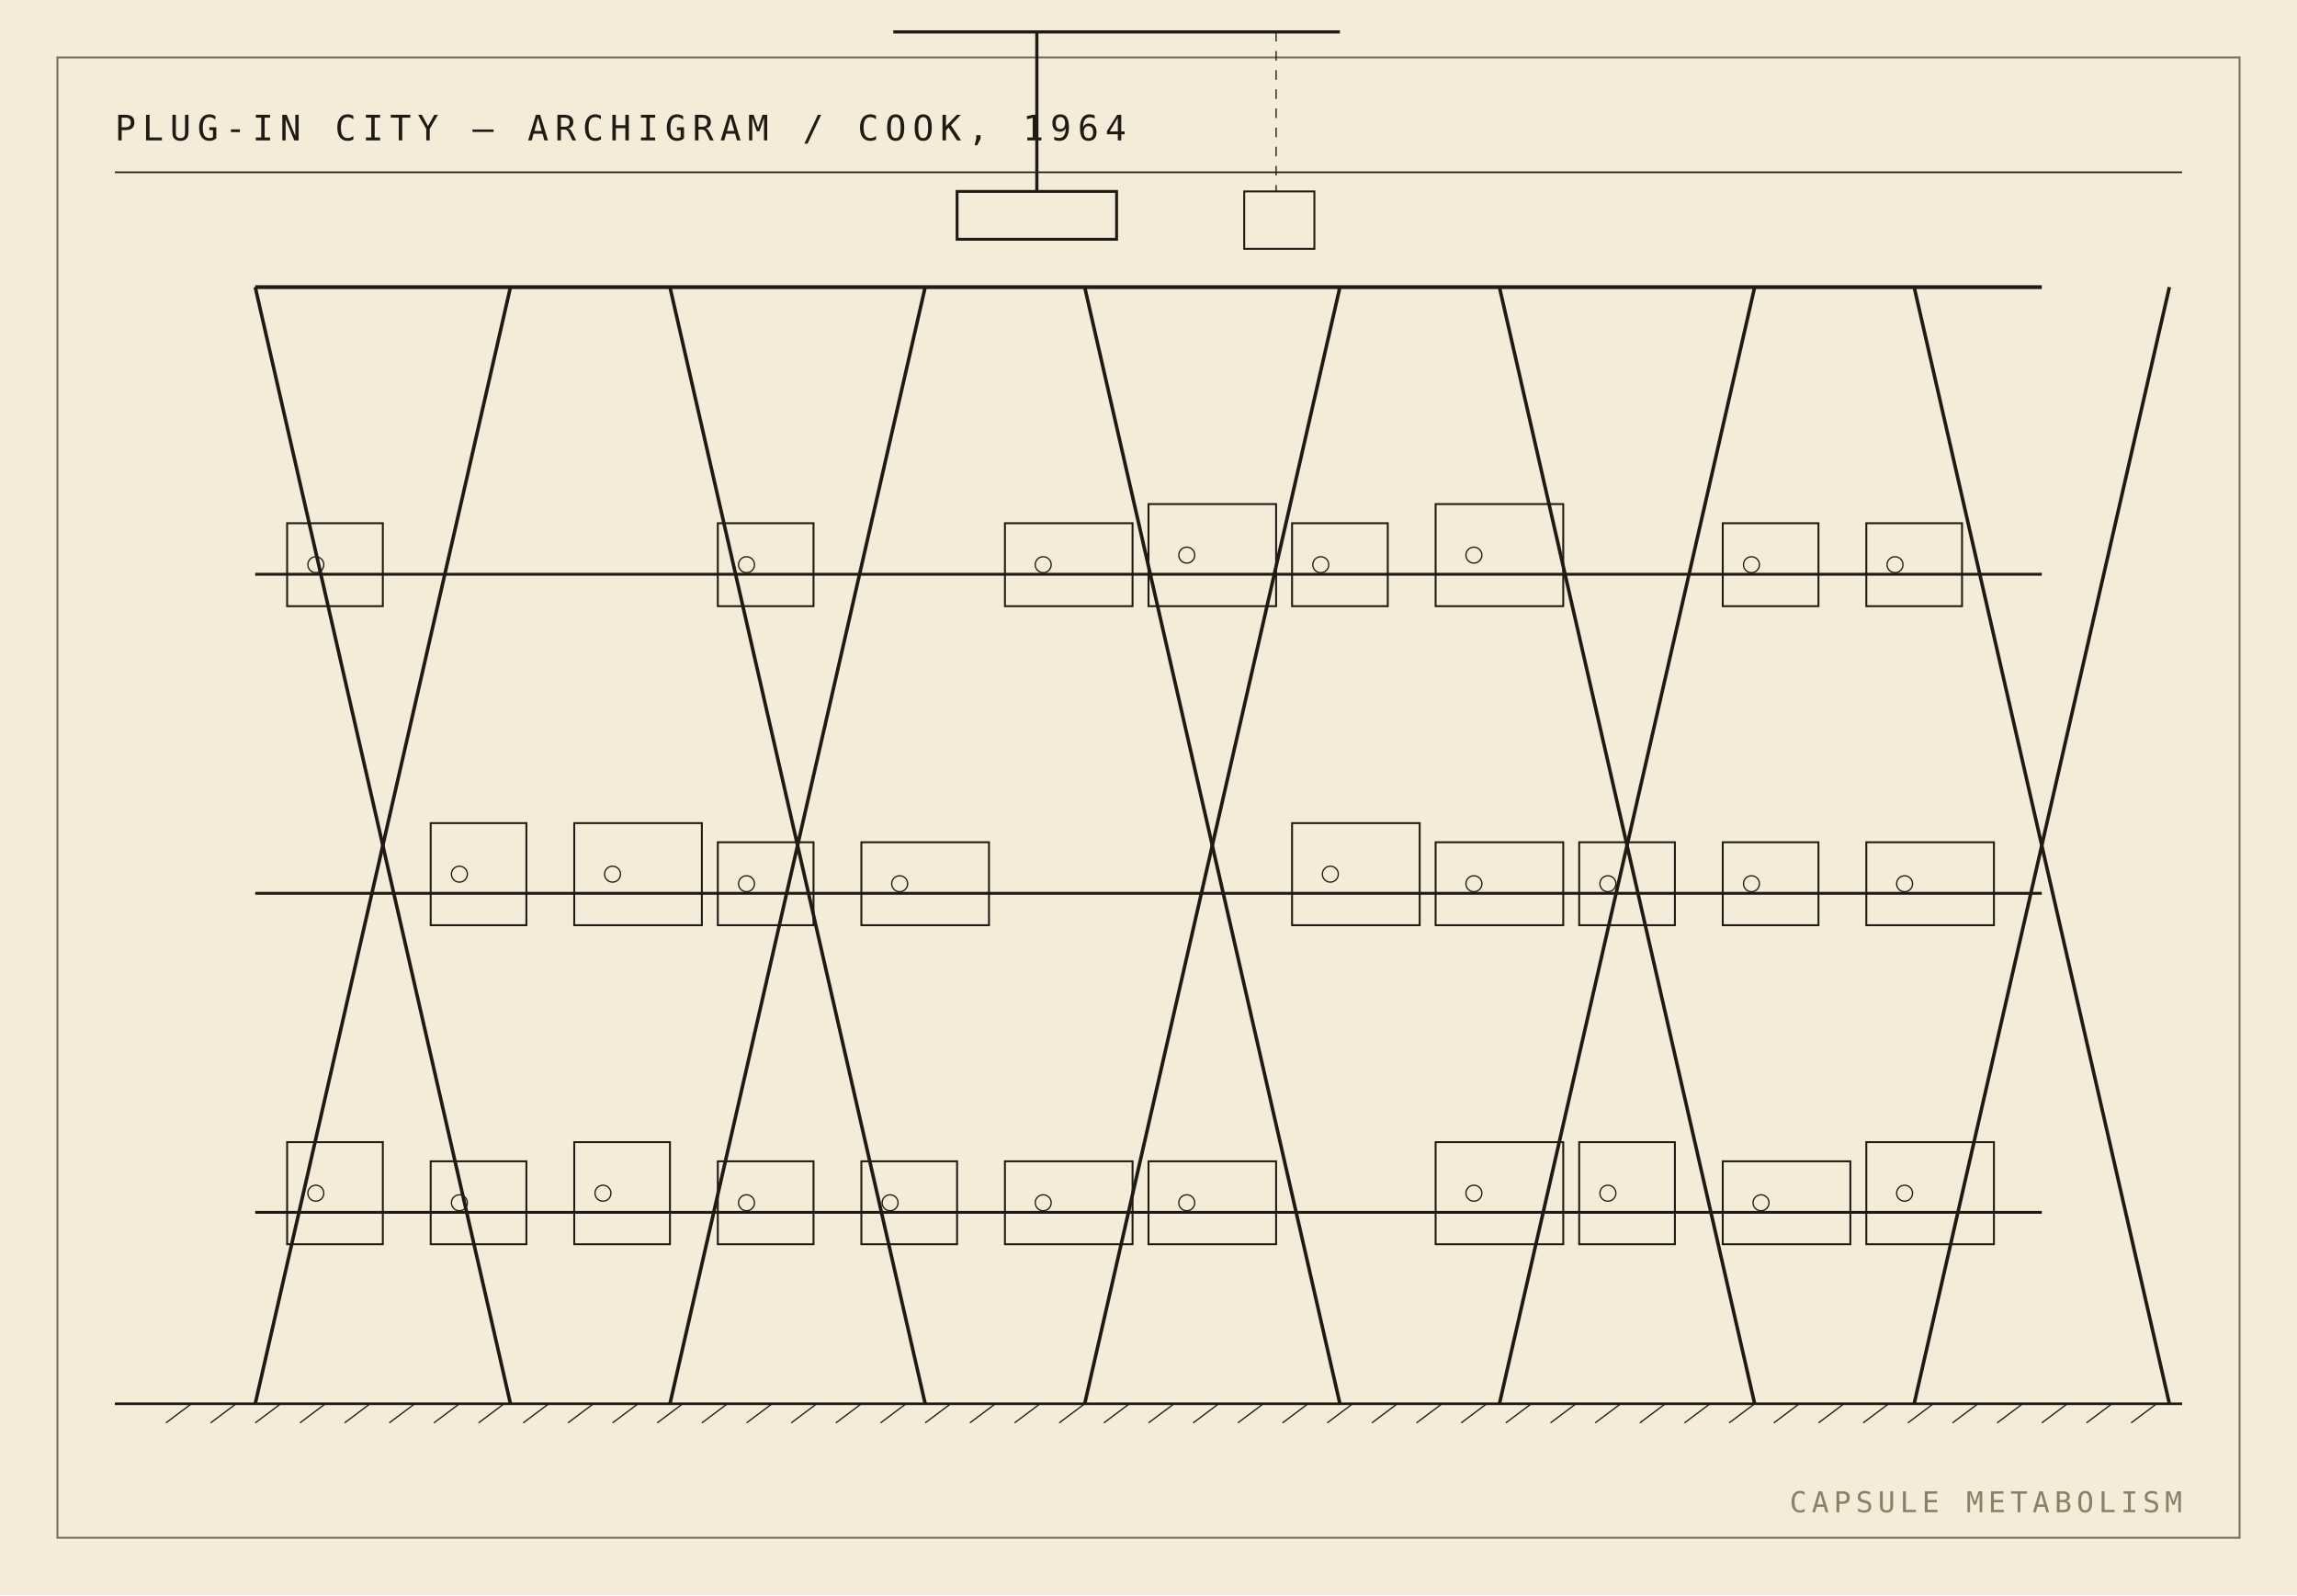
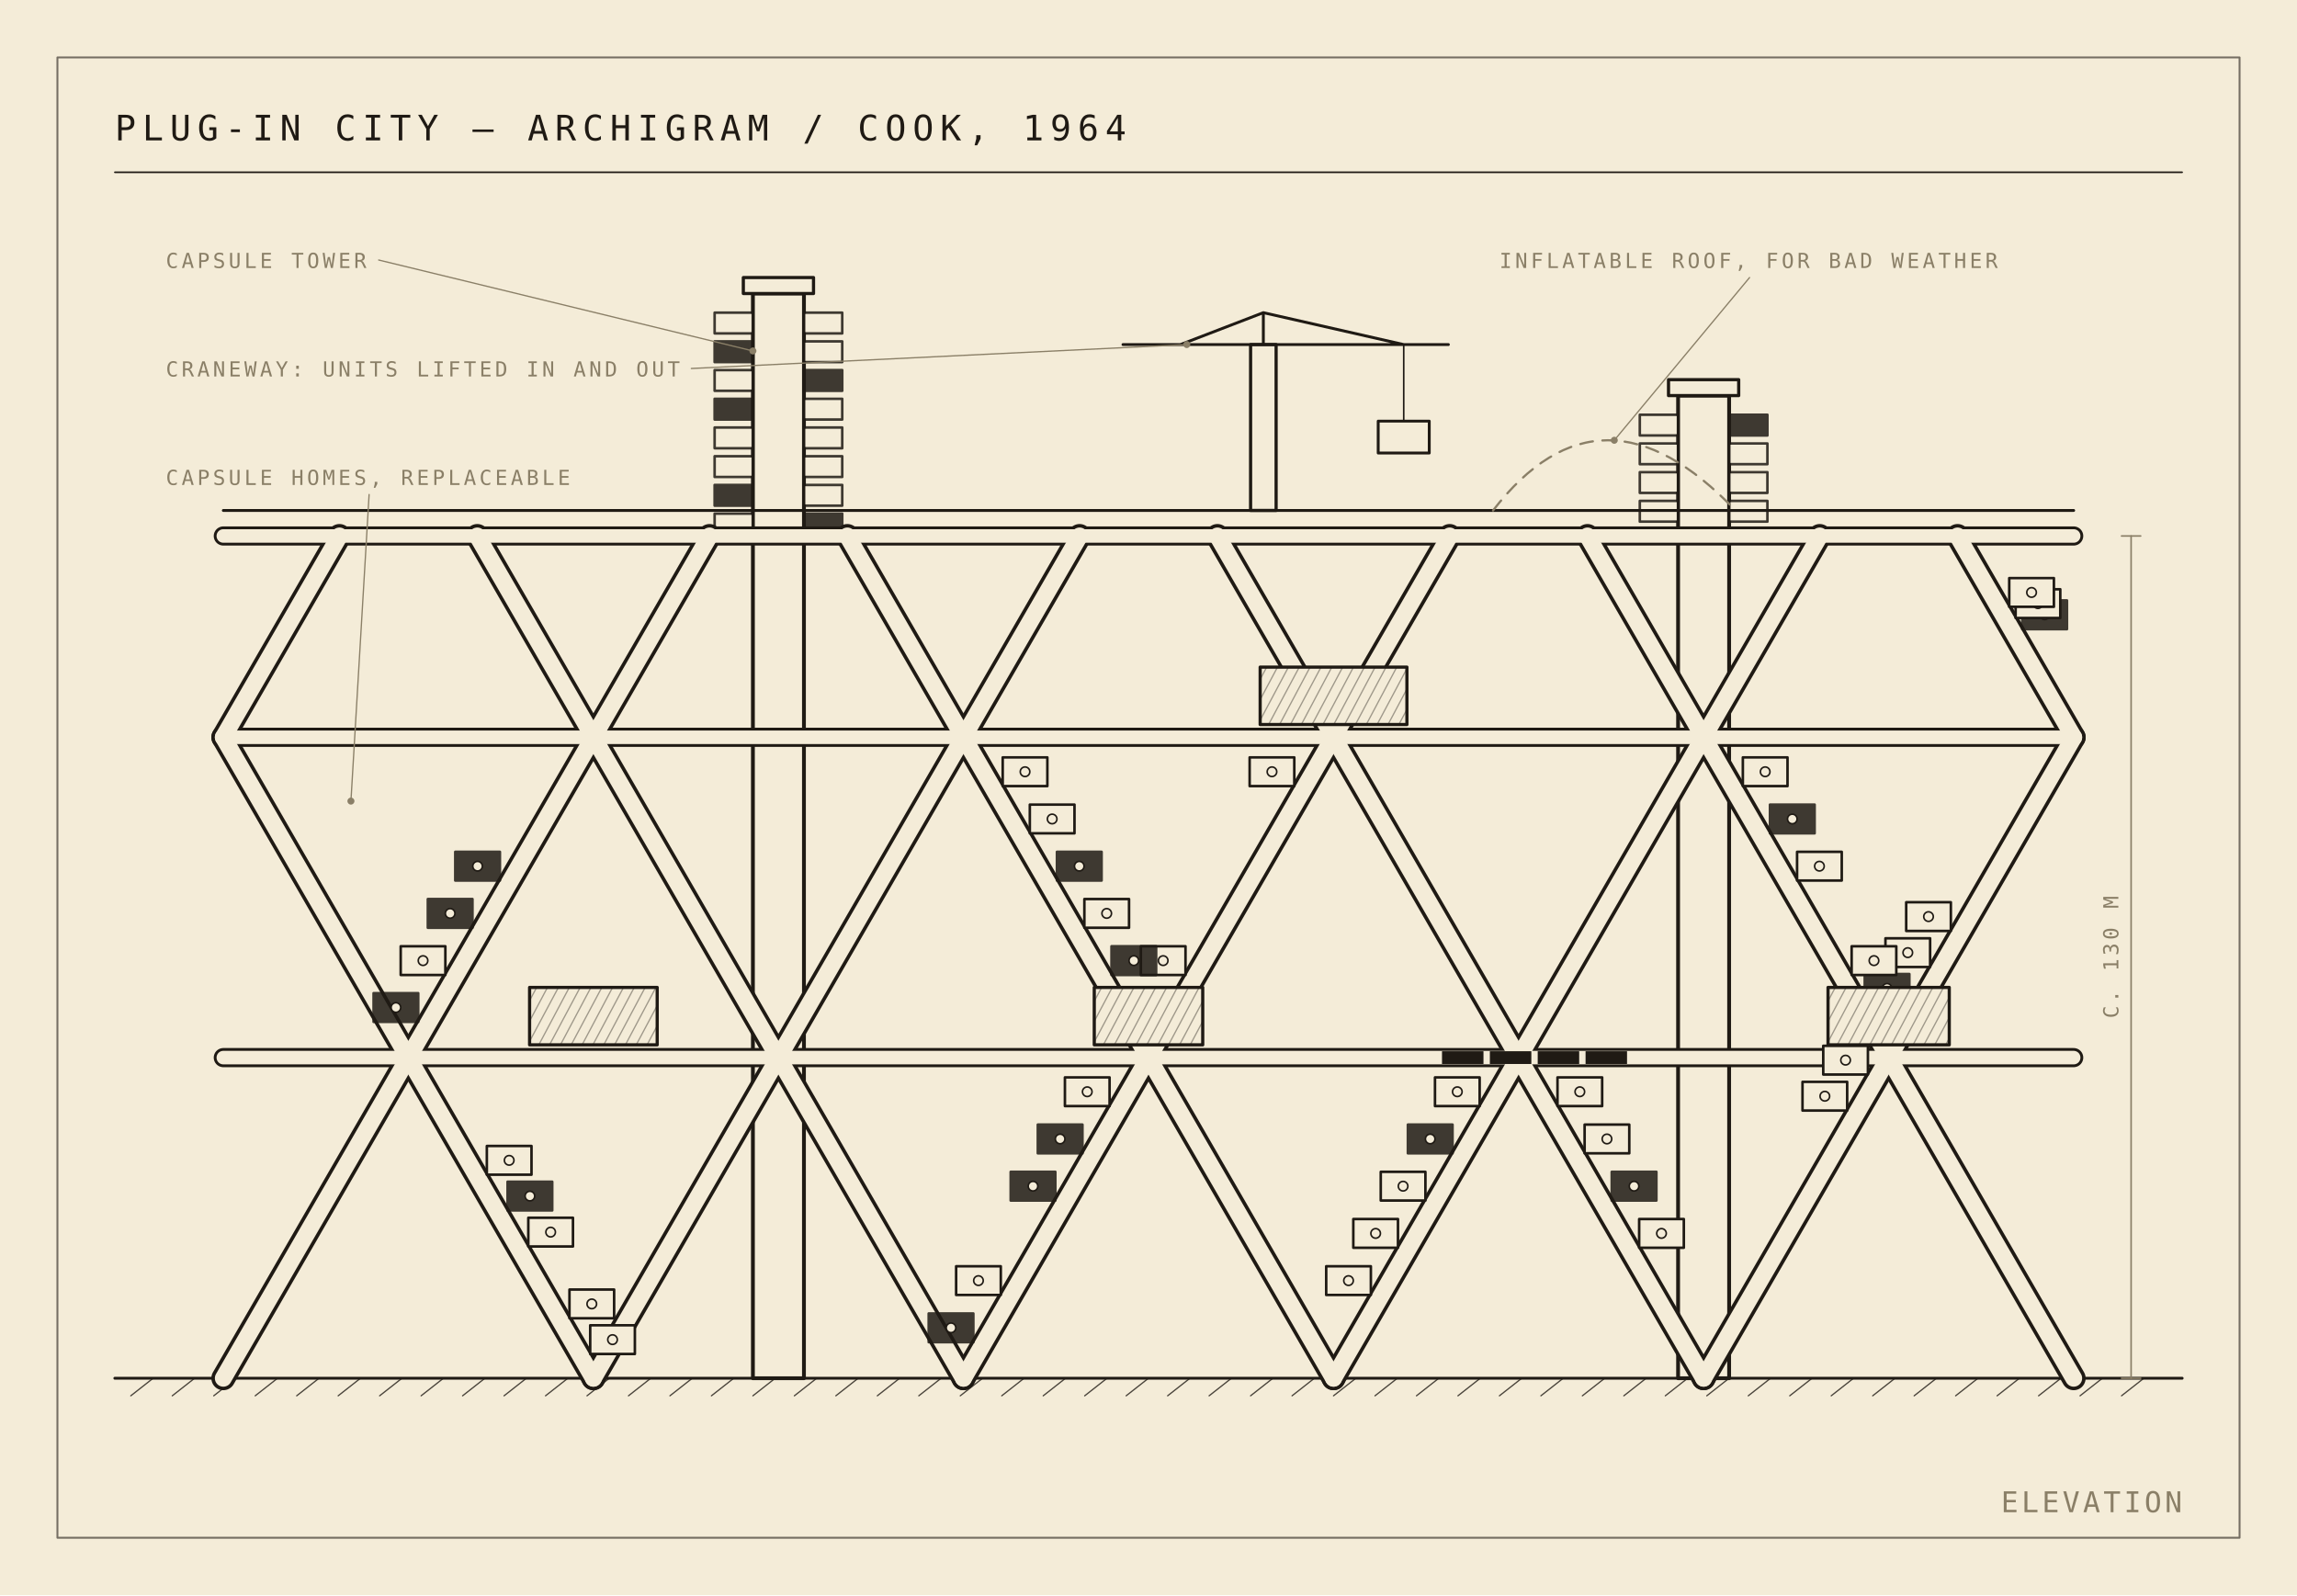
- <svg xmlns="http://www.w3.org/2000/svg" viewBox="0 0 720 500" width="720" height="500">
-   <rect x="0" y="0" width="720" height="500" fill="#f4ecd8" />
+ <svg xmlns="http://www.w3.org/2000/svg" viewBox="0 0 720 500" width="720" height="500" stroke-linejoin="round" stroke-linecap="round">
+   <rect x="0" y="0" width="720" height="500" fill="#f4ecd8" stroke="none" />
+   <line x1="36" y1="432" x2="684" y2="432" fill="none" stroke="#1f1a14" stroke-width="0.9" />
+   <path d="M48,432l-7,5.5M61,432l-7,5.5M74,432l-7,5.5M87,432l-7,5.5M100,432l-7,5.5M113,432l-7,5.5M126,432l-7,5.5M139,432l-7,5.5M152,432l-7,5.5M165,432l-7,5.5M178,432l-7,5.5M191,432l-7,5.5M204,432l-7,5.5M217,432l-7,5.5M230,432l-7,5.5M243,432l-7,5.5M256,432l-7,5.5M269,432l-7,5.5M282,432l-7,5.5M295,432l-7,5.5M308,432l-7,5.5M321,432l-7,5.5M334,432l-7,5.5M347,432l-7,5.5M360,432l-7,5.5M373,432l-7,5.5M386,432l-7,5.5M399,432l-7,5.5M412,432l-7,5.5M425,432l-7,5.5M438,432l-7,5.5M451,432l-7,5.5M464,432l-7,5.5M477,432l-7,5.5M490,432l-7,5.5M503,432l-7,5.5M516,432l-7,5.5M529,432l-7,5.5M542,432l-7,5.5M555,432l-7,5.5M568,432l-7,5.5M581,432l-7,5.5M594,432l-7,5.5M607,432l-7,5.5M620,432l-7,5.5M633,432l-7,5.5M646,432l-7,5.5M659,432l-7,5.5M672,432l-7,5.5" fill="none" stroke="#1f1a14" stroke-width="0.4" opacity="0.8" />
+   <rect x="236" y="92" width="16" height="340" fill="#f4ecd8" stroke="#1f1a14" stroke-width="1.2" />
+   <rect x="224" y="98" width="12" height="6.5" fill="#f4ecd8" stroke="#1f1a14" stroke-width="0.8" opacity="0.85" />
+   <rect x="252" y="98" width="12" height="6.5" fill="#f4ecd8" stroke="#1f1a14" stroke-width="0.8" opacity="0.85" />
+   <rect x="224" y="107" width="12" height="6.5" fill="#1f1a14" stroke="#1f1a14" stroke-width="0.8" opacity="0.85" />
+   <rect x="252" y="107" width="12" height="6.5" fill="#f4ecd8" stroke="#1f1a14" stroke-width="0.8" opacity="0.85" />
+   <rect x="224" y="116" width="12" height="6.5" fill="#f4ecd8" stroke="#1f1a14" stroke-width="0.8" opacity="0.85" />
+   <rect x="252" y="116" width="12" height="6.5" fill="#1f1a14" stroke="#1f1a14" stroke-width="0.8" opacity="0.85" />
+   <rect x="224" y="125" width="12" height="6.5" fill="#1f1a14" stroke="#1f1a14" stroke-width="0.8" opacity="0.85" />
+   <rect x="252" y="125" width="12" height="6.5" fill="#f4ecd8" stroke="#1f1a14" stroke-width="0.8" opacity="0.85" />
+   <rect x="224" y="134" width="12" height="6.5" fill="#f4ecd8" stroke="#1f1a14" stroke-width="0.8" opacity="0.85" />
+   <rect x="252" y="134" width="12" height="6.5" fill="#f4ecd8" stroke="#1f1a14" stroke-width="0.8" opacity="0.85" />
+   <rect x="224" y="143" width="12" height="6.5" fill="#f4ecd8" stroke="#1f1a14" stroke-width="0.8" opacity="0.85" />
+   <rect x="252" y="143" width="12" height="6.5" fill="#f4ecd8" stroke="#1f1a14" stroke-width="0.8" opacity="0.85" />
+   <rect x="224" y="152" width="12" height="6.5" fill="#1f1a14" stroke="#1f1a14" stroke-width="0.8" opacity="0.85" />
+   <rect x="252" y="152" width="12" height="6.5" fill="#f4ecd8" stroke="#1f1a14" stroke-width="0.8" opacity="0.85" />
+   <rect x="224" y="161" width="12" height="6.5" fill="#f4ecd8" stroke="#1f1a14" stroke-width="0.8" opacity="0.85" />
+   <rect x="252" y="161" width="12" height="6.5" fill="#1f1a14" stroke="#1f1a14" stroke-width="0.8" opacity="0.85" />
+   <rect x="233" y="87" width="22" height="5" fill="#f4ecd8" stroke="#1f1a14" stroke-width="1" />
+   <rect x="526" y="124" width="16" height="308" fill="#f4ecd8" stroke="#1f1a14" stroke-width="1.2" />
+   <rect x="514" y="130" width="12" height="6.5" fill="#f4ecd8" stroke="#1f1a14" stroke-width="0.8" opacity="0.85" />
+   <rect x="542" y="130" width="12" height="6.5" fill="#1f1a14" stroke="#1f1a14" stroke-width="0.8" opacity="0.85" />
+   <rect x="514" y="139" width="12" height="6.5" fill="#f4ecd8" stroke="#1f1a14" stroke-width="0.8" opacity="0.85" />
+   <rect x="542" y="139" width="12" height="6.5" fill="#f4ecd8" stroke="#1f1a14" stroke-width="0.8" opacity="0.85" />
+   <rect x="514" y="148" width="12" height="6.5" fill="#f4ecd8" stroke="#1f1a14" stroke-width="0.8" opacity="0.85" />
+   <rect x="542" y="148" width="12" height="6.5" fill="#f4ecd8" stroke="#1f1a14" stroke-width="0.8" opacity="0.85" />
+   <rect x="514" y="157" width="12" height="6.5" fill="#f4ecd8" stroke="#1f1a14" stroke-width="0.8" opacity="0.85" />
+   <rect x="542" y="157" width="12" height="6.5" fill="#f4ecd8" stroke="#1f1a14" stroke-width="0.8" opacity="0.85" />
+   <rect x="523" y="119" width="22" height="5" fill="#f4ecd8" stroke="#1f1a14" stroke-width="1" />
+   <line x1="70" y1="231.1" x2="106.4" y2="168" fill="none" stroke="#1f1a14" stroke-width="7.5" />
+   <line x1="70" y1="432" x2="222.4" y2="168" fill="none" stroke="#1f1a14" stroke-width="7.5" />
+   <line x1="186" y1="432" x2="338.4" y2="168" fill="none" stroke="#1f1a14" stroke-width="7.5" />
+   <line x1="186" y1="432" x2="70" y2="231.1" fill="none" stroke="#1f1a14" stroke-width="7.5" />
+   <line x1="302" y1="432" x2="454.4" y2="168" fill="none" stroke="#1f1a14" stroke-width="7.5" />
+   <line x1="302" y1="432" x2="149.6" y2="168" fill="none" stroke="#1f1a14" stroke-width="7.5" />
+   <line x1="418" y1="432" x2="570.4" y2="168" fill="none" stroke="#1f1a14" stroke-width="7.5" />
+   <line x1="418" y1="432" x2="265.6" y2="168" fill="none" stroke="#1f1a14" stroke-width="7.5" />
+   <line x1="534" y1="432" x2="650" y2="231.1" fill="none" stroke="#1f1a14" stroke-width="7.5" />
+   <line x1="534" y1="432" x2="381.6" y2="168" fill="none" stroke="#1f1a14" stroke-width="7.5" />
+   <line x1="650" y1="432" x2="497.6" y2="168" fill="none" stroke="#1f1a14" stroke-width="7.5" />
+   <line x1="650" y1="231.1" x2="613.6" y2="168" fill="none" stroke="#1f1a14" stroke-width="7.5" />
+   <line x1="70" y1="331.5" x2="650" y2="331.5" fill="none" stroke="#1f1a14" stroke-width="6" />
+   <line x1="70" y1="231.1" x2="650" y2="231.1" fill="none" stroke="#1f1a14" stroke-width="6" />
+   <line x1="70" y1="168" x2="650" y2="168" fill="none" stroke="#1f1a14" stroke-width="6" />
+   <line x1="70" y1="231.1" x2="106.4" y2="168" fill="none" stroke="#f4ecd8" stroke-width="5.3" />
+   <line x1="70" y1="432" x2="222.4" y2="168" fill="none" stroke="#f4ecd8" stroke-width="5.3" />
+   <line x1="186" y1="432" x2="338.4" y2="168" fill="none" stroke="#f4ecd8" stroke-width="5.3" />
+   <line x1="186" y1="432" x2="70" y2="231.1" fill="none" stroke="#f4ecd8" stroke-width="5.3" />
+   <line x1="302" y1="432" x2="454.4" y2="168" fill="none" stroke="#f4ecd8" stroke-width="5.3" />
+   <line x1="302" y1="432" x2="149.6" y2="168" fill="none" stroke="#f4ecd8" stroke-width="5.3" />
+   <line x1="418" y1="432" x2="570.4" y2="168" fill="none" stroke="#f4ecd8" stroke-width="5.3" />
+   <line x1="418" y1="432" x2="265.6" y2="168" fill="none" stroke="#f4ecd8" stroke-width="5.3" />
+   <line x1="534" y1="432" x2="650" y2="231.1" fill="none" stroke="#f4ecd8" stroke-width="5.3" />
+   <line x1="534" y1="432" x2="381.6" y2="168" fill="none" stroke="#f4ecd8" stroke-width="5.3" />
+   <line x1="650" y1="432" x2="497.6" y2="168" fill="none" stroke="#f4ecd8" stroke-width="5.3" />
+   <line x1="650" y1="231.1" x2="613.6" y2="168" fill="none" stroke="#f4ecd8" stroke-width="5.3" />
+   <line x1="70" y1="331.5" x2="650" y2="331.5" fill="none" stroke="#f4ecd8" stroke-width="4.24" />
+   <line x1="70" y1="231.1" x2="650" y2="231.1" fill="none" stroke="#f4ecd8" stroke-width="4.24" />
+   <line x1="70" y1="168" x2="650" y2="168" fill="none" stroke="#f4ecd8" stroke-width="4.24" />
+   <rect x="117.1" y="311.3" width="14" height="9" fill="#1f1a14" stroke="#1f1a14" stroke-width="0.8" opacity="0.85" />
+   <circle cx="124.1" cy="315.8" r="1.5" fill="#f4ecd8" stroke="#1f1a14" stroke-width="0.5" />
+   <rect x="125.6" y="296.6" width="14" height="9" fill="#f4ecd8" stroke="#1f1a14" stroke-width="0.8" />
+   <circle cx="132.6" cy="301.1" r="1.5" fill="#f4ecd8" stroke="#1f1a14" stroke-width="0.5" />
+   <rect x="134.1" y="281.8" width="14" height="9" fill="#1f1a14" stroke="#1f1a14" stroke-width="0.8" opacity="0.85" />
+   <circle cx="141.1" cy="286.3" r="1.5" fill="#f4ecd8" stroke="#1f1a14" stroke-width="0.5" />
+   <rect x="142.7" y="267" width="14" height="9" fill="#1f1a14" stroke="#1f1a14" stroke-width="0.8" opacity="0.85" />
+   <circle cx="149.7" cy="271.5" r="1.5" fill="#f4ecd8" stroke="#1f1a14" stroke-width="0.5" />
+   <rect x="185" y="415.4" width="14" height="9" fill="#f4ecd8" stroke="#1f1a14" stroke-width="0.8" />
+   <circle cx="192" cy="419.9" r="1.5" fill="#f4ecd8" stroke="#1f1a14" stroke-width="0.5" />
+   <rect x="178.5" y="404.2" width="14" height="9" fill="#f4ecd8" stroke="#1f1a14" stroke-width="0.8" />
+   <circle cx="185.5" cy="408.7" r="1.5" fill="#f4ecd8" stroke="#1f1a14" stroke-width="0.5" />
+   <rect x="165.6" y="381.7" width="14" height="9" fill="#f4ecd8" stroke="#1f1a14" stroke-width="0.8" />
+   <circle cx="172.6" cy="386.2" r="1.5" fill="#f4ecd8" stroke="#1f1a14" stroke-width="0.5" />
+   <rect x="159.1" y="370.4" width="14" height="9" fill="#1f1a14" stroke="#1f1a14" stroke-width="0.8" opacity="0.85" />
+   <circle cx="166.1" cy="374.9" r="1.5" fill="#f4ecd8" stroke="#1f1a14" stroke-width="0.5" />
+   <rect x="152.6" y="359.2" width="14" height="9" fill="#f4ecd8" stroke="#1f1a14" stroke-width="0.8" />
+   <circle cx="159.6" cy="363.7" r="1.5" fill="#f4ecd8" stroke="#1f1a14" stroke-width="0.5" />
+   <rect x="291.1" y="411.7" width="14" height="9" fill="#1f1a14" stroke="#1f1a14" stroke-width="0.8" opacity="0.85" />
+   <circle cx="298.1" cy="416.2" r="1.5" fill="#f4ecd8" stroke="#1f1a14" stroke-width="0.5" />
+   <rect x="299.7" y="396.9" width="14" height="9" fill="#f4ecd8" stroke="#1f1a14" stroke-width="0.8" />
+   <circle cx="306.7" cy="401.4" r="1.5" fill="#f4ecd8" stroke="#1f1a14" stroke-width="0.5" />
+   <rect x="316.8" y="367.3" width="14" height="9" fill="#1f1a14" stroke="#1f1a14" stroke-width="0.8" opacity="0.85" />
+   <circle cx="323.8" cy="371.8" r="1.5" fill="#f4ecd8" stroke="#1f1a14" stroke-width="0.5" />
+   <rect x="325.3" y="352.5" width="14" height="9" fill="#1f1a14" stroke="#1f1a14" stroke-width="0.8" opacity="0.85" />
+   <circle cx="332.3" cy="357" r="1.5" fill="#f4ecd8" stroke="#1f1a14" stroke-width="0.5" />
+   <rect x="333.8" y="337.7" width="14" height="9" fill="#f4ecd8" stroke="#1f1a14" stroke-width="0.8" />
+   <circle cx="340.8" cy="342.2" r="1.5" fill="#f4ecd8" stroke="#1f1a14" stroke-width="0.5" />
+   <rect x="349.1" y="311.3" width="14" height="9" fill="#1f1a14" stroke="#1f1a14" stroke-width="0.8" opacity="0.85" />
+   <circle cx="356.1" cy="315.8" r="1.5" fill="#f4ecd8" stroke="#1f1a14" stroke-width="0.5" />
+   <rect x="357.6" y="296.6" width="14" height="9" fill="#f4ecd8" stroke="#1f1a14" stroke-width="0.8" />
+   <circle cx="364.6" cy="301.1" r="1.5" fill="#f4ecd8" stroke="#1f1a14" stroke-width="0.5" />
+   <rect x="391.7" y="237.4" width="14" height="9" fill="#f4ecd8" stroke="#1f1a14" stroke-width="0.8" />
+   <circle cx="398.7" cy="241.9" r="1.5" fill="#f4ecd8" stroke="#1f1a14" stroke-width="0.5" />
+   <rect x="415.7" y="396.9" width="14" height="9" fill="#f4ecd8" stroke="#1f1a14" stroke-width="0.8" />
+   <circle cx="422.7" cy="401.4" r="1.5" fill="#f4ecd8" stroke="#1f1a14" stroke-width="0.5" />
+   <rect x="424.2" y="382.1" width="14" height="9" fill="#f4ecd8" stroke="#1f1a14" stroke-width="0.8" />
+   <circle cx="431.2" cy="386.6" r="1.5" fill="#f4ecd8" stroke="#1f1a14" stroke-width="0.5" />
+   <rect x="432.8" y="367.3" width="14" height="9" fill="#f4ecd8" stroke="#1f1a14" stroke-width="0.8" />
+   <circle cx="439.8" cy="371.8" r="1.5" fill="#f4ecd8" stroke="#1f1a14" stroke-width="0.5" />
+   <rect x="441.3" y="352.5" width="14" height="9" fill="#1f1a14" stroke="#1f1a14" stroke-width="0.8" opacity="0.85" />
+   <circle cx="448.3" cy="357" r="1.5" fill="#f4ecd8" stroke="#1f1a14" stroke-width="0.5" />
+   <rect x="449.8" y="337.7" width="14" height="9" fill="#f4ecd8" stroke="#1f1a14" stroke-width="0.8" />
+   <circle cx="456.8" cy="342.2" r="1.5" fill="#f4ecd8" stroke="#1f1a14" stroke-width="0.5" />
+   <rect x="356.9" y="311.3" width="14" height="9" fill="#1f1a14" stroke="#1f1a14" stroke-width="0.8" opacity="0.85" />
+   <circle cx="363.9" cy="315.8" r="1.5" fill="#f4ecd8" stroke="#1f1a14" stroke-width="0.5" />
+   <rect x="348.4" y="296.6" width="14" height="9" fill="#1f1a14" stroke="#1f1a14" stroke-width="0.8" opacity="0.85" />
+   <circle cx="355.4" cy="301.1" r="1.5" fill="#f4ecd8" stroke="#1f1a14" stroke-width="0.5" />
+   <rect x="339.9" y="281.8" width="14" height="9" fill="#f4ecd8" stroke="#1f1a14" stroke-width="0.8" />
+   <circle cx="346.9" cy="286.3" r="1.5" fill="#f4ecd8" stroke="#1f1a14" stroke-width="0.5" />
+   <rect x="331.3" y="267" width="14" height="9" fill="#1f1a14" stroke="#1f1a14" stroke-width="0.8" opacity="0.85" />
+   <circle cx="338.3" cy="271.5" r="1.5" fill="#f4ecd8" stroke="#1f1a14" stroke-width="0.5" />
+   <rect x="322.8" y="252.2" width="14" height="9" fill="#f4ecd8" stroke="#1f1a14" stroke-width="0.8" />
+   <circle cx="329.8" cy="256.7" r="1.5" fill="#f4ecd8" stroke="#1f1a14" stroke-width="0.5" />
+   <rect x="314.3" y="237.4" width="14" height="9" fill="#f4ecd8" stroke="#1f1a14" stroke-width="0.8" />
+   <circle cx="321.3" cy="241.9" r="1.5" fill="#f4ecd8" stroke="#1f1a14" stroke-width="0.5" />
+   <rect x="565" y="339.1" width="14" height="9" fill="#f4ecd8" stroke="#1f1a14" stroke-width="0.8" />
+   <circle cx="572" cy="343.6" r="1.5" fill="#f4ecd8" stroke="#1f1a14" stroke-width="0.5" />
+   <rect x="571.5" y="327.8" width="14" height="9" fill="#f4ecd8" stroke="#1f1a14" stroke-width="0.8" />
+   <circle cx="578.5" cy="332.3" r="1.5" fill="#f4ecd8" stroke="#1f1a14" stroke-width="0.5" />
+   <rect x="578" y="316.6" width="14" height="9" fill="#f4ecd8" stroke="#1f1a14" stroke-width="0.8" />
+   <circle cx="585" cy="321.1" r="1.5" fill="#f4ecd8" stroke="#1f1a14" stroke-width="0.5" />
+   <rect x="584.5" y="305.3" width="14" height="9" fill="#1f1a14" stroke="#1f1a14" stroke-width="0.8" opacity="0.85" />
+   <circle cx="591.5" cy="309.8" r="1.5" fill="#f4ecd8" stroke="#1f1a14" stroke-width="0.5" />
+   <rect x="591" y="294.1" width="14" height="9" fill="#f4ecd8" stroke="#1f1a14" stroke-width="0.8" />
+   <circle cx="598" cy="298.6" r="1.5" fill="#f4ecd8" stroke="#1f1a14" stroke-width="0.5" />
+   <rect x="597.5" y="282.8" width="14" height="9" fill="#f4ecd8" stroke="#1f1a14" stroke-width="0.8" />
+   <circle cx="604.5" cy="287.3" r="1.5" fill="#f4ecd8" stroke="#1f1a14" stroke-width="0.5" />
+   <rect x="513.8" y="382.1" width="14" height="9" fill="#f4ecd8" stroke="#1f1a14" stroke-width="0.8" />
+   <circle cx="520.8" cy="386.6" r="1.5" fill="#f4ecd8" stroke="#1f1a14" stroke-width="0.5" />
+   <rect x="505.2" y="367.3" width="14" height="9" fill="#1f1a14" stroke="#1f1a14" stroke-width="0.8" opacity="0.85" />
+   <circle cx="512.2" cy="371.8" r="1.5" fill="#f4ecd8" stroke="#1f1a14" stroke-width="0.5" />
+   <rect x="496.7" y="352.5" width="14" height="9" fill="#f4ecd8" stroke="#1f1a14" stroke-width="0.8" />
+   <circle cx="503.7" cy="357" r="1.5" fill="#f4ecd8" stroke="#1f1a14" stroke-width="0.5" />
+   <rect x="488.2" y="337.7" width="14" height="9" fill="#f4ecd8" stroke="#1f1a14" stroke-width="0.8" />
+   <circle cx="495.2" cy="342.2" r="1.5" fill="#f4ecd8" stroke="#1f1a14" stroke-width="0.5" />
+   <rect x="588.9" y="311.3" width="14" height="9" fill="#f4ecd8" stroke="#1f1a14" stroke-width="0.8" />
+   <circle cx="595.9" cy="315.8" r="1.5" fill="#f4ecd8" stroke="#1f1a14" stroke-width="0.5" />
+   <rect x="580.4" y="296.6" width="14" height="9" fill="#f4ecd8" stroke="#1f1a14" stroke-width="0.8" />
+   <circle cx="587.4" cy="301.1" r="1.5" fill="#f4ecd8" stroke="#1f1a14" stroke-width="0.5" />
+   <rect x="563.3" y="267" width="14" height="9" fill="#f4ecd8" stroke="#1f1a14" stroke-width="0.8" />
+   <circle cx="570.3" cy="271.5" r="1.5" fill="#f4ecd8" stroke="#1f1a14" stroke-width="0.5" />
+   <rect x="554.8" y="252.2" width="14" height="9" fill="#1f1a14" stroke="#1f1a14" stroke-width="0.8" opacity="0.85" />
+   <circle cx="561.8" cy="256.7" r="1.5" fill="#f4ecd8" stroke="#1f1a14" stroke-width="0.5" />
+   <rect x="546.3" y="237.4" width="14" height="9" fill="#f4ecd8" stroke="#1f1a14" stroke-width="0.8" />
+   <circle cx="553.3" cy="241.9" r="1.5" fill="#f4ecd8" stroke="#1f1a14" stroke-width="0.5" />
+   <rect x="633.9" y="188.2" width="14" height="9" fill="#1f1a14" stroke="#1f1a14" stroke-width="0.8" opacity="0.85" />
+   <circle cx="640.9" cy="192.7" r="1.5" fill="#f4ecd8" stroke="#1f1a14" stroke-width="0.5" />
+   <rect x="631.8" y="184.7" width="14" height="9" fill="#f4ecd8" stroke="#1f1a14" stroke-width="0.8" />
+   <circle cx="638.8" cy="189.2" r="1.5" fill="#f4ecd8" stroke="#1f1a14" stroke-width="0.5" />
+   <rect x="629.8" y="181.2" width="14" height="9" fill="#f4ecd8" stroke="#1f1a14" stroke-width="0.8" />
+   <circle cx="636.8" cy="185.7" r="1.5" fill="#f4ecd8" stroke="#1f1a14" stroke-width="0.5" />
+   <rect x="166" y="309.5" width="40" height="18" fill="#f4ecd8" stroke="#1f1a14" stroke-width="1" />
+   <clipPath id="h0">
+     <polygon points="166,309.5 206,309.5 206,327.5 166,327.5" />
+   </clipPath>
+   <path d="M155,328L176.5,287.5M157.6,329.4L179.2,288.9M160.3,330.8L181.8,290.3M162.9,332.2L184.5,291.8M165.6,333.7L187.1,293.2M168.2,335.1L189.8,294.6M170.9,336.5L192.4,296M173.5,337.9L195.1,297.4M176.2,339.3L197.7,298.8M178.8,340.7L200.4,300.2M181.5,342.1L203,301.6M184.1,343.5L205.7,303M186.8,344.9L208.3,304.4M189.4,346.3L211,305.8M192.1,347.7L213.6,307.2M194.7,349.1L216.3,308.7" clip-path="url(#h0)" fill="none" stroke="#1f1a14" stroke-width="0.4" opacity="0.4" />
+   <rect x="395" y="209.1" width="46" height="18" fill="#f4ecd8" stroke="#1f1a14" stroke-width="1" />
+   <clipPath id="h1">
+     <polygon points="395,209.1 441,209.1 441,227.1 395,227.1" />
+   </clipPath>
+   <path d="M383.2,228.7L407.4,183.3M385.9,230.1L410,184.7M388.5,231.5L412.7,186.1M391.2,232.9L415.3,187.6M393.8,234.3L418,189M396.5,235.7L420.6,190.4M399.1,237.2L423.3,191.8M401.8,238.6L425.9,193.2M404.4,240L428.6,194.6M407.1,241.4L431.2,196M409.7,242.8L433.9,197.4M412.4,244.2L436.5,198.8M415,245.6L439.2,200.2M417.7,247L441.8,201.6M420.3,248.4L444.5,203M423,249.8L447.1,204.5M425.6,251.2L449.8,205.9M428.3,252.7L452.4,207.3" clip-path="url(#h1)" fill="none" stroke="#1f1a14" stroke-width="0.4" opacity="0.4" />
+   <rect x="343" y="309.5" width="34" height="18" fill="#f4ecd8" stroke="#1f1a14" stroke-width="1" />
+   <clipPath id="h2">
+     <polygon points="343,309.5 377,309.5 377,327.5 343,327.5" />
+   </clipPath>
+   <path d="M332.6,326.9L351.6,291.2M335.3,328.3L354.3,292.6M337.9,329.7L356.9,294M340.6,331.1L359.6,295.4M343.2,332.5L362.2,296.8M345.9,333.9L364.9,298.2M348.5,335.4L367.5,299.6M351.2,336.8L370.2,301M353.8,338.2L372.8,302.4M356.5,339.6L375.5,303.9M359.1,341L378.1,305.3M361.8,342.4L380.8,306.7M364.4,343.8L383.4,308.1M367.1,345.2L386.1,309.5" clip-path="url(#h2)" fill="none" stroke="#1f1a14" stroke-width="0.4" opacity="0.4" />
+   <rect x="573" y="309.5" width="38" height="18" fill="#f4ecd8" stroke="#1f1a14" stroke-width="1" />
+   <clipPath id="h3">
+     <polygon points="573,309.5 611,309.5 611,327.5 573,327.5" />
+   </clipPath>
+   <path d="M562.2,327.6L582.9,288.8M564.9,329.1L585.5,290.2M567.5,330.5L588.2,291.6M570.2,331.9L590.8,293M572.8,333.3L593.5,294.4M575.5,334.7L596.1,295.8M578.1,336.1L598.8,297.2M580.8,337.5L601.4,298.6M583.4,338.9L604.1,300M586.1,340.3L606.7,301.4M588.7,341.7L609.4,302.8M591.4,343.1L612,304.2M594,344.5L614.7,305.7M596.6,346L617.3,307.1M599.3,347.4L620,308.5" clip-path="url(#h3)" fill="none" stroke="#1f1a14" stroke-width="0.4" opacity="0.4" />
+   <rect x="452" y="329.5" width="13" height="4" fill="#1f1a14" stroke="none" />
+   <rect x="467" y="329.5" width="13" height="4" fill="#1f1a14" stroke="none" />
+   <rect x="482" y="329.5" width="13" height="4" fill="#1f1a14" stroke="none" />
+   <rect x="497" y="329.5" width="13" height="4" fill="#1f1a14" stroke="none" />
+   <line x1="70" y1="160" x2="650" y2="160" fill="none" stroke="#1f1a14" stroke-width="0.9" />
+   <rect x="392" y="108" width="8" height="52" fill="#f4ecd8" stroke="#1f1a14" stroke-width="1" />
+   <path d="M396,108.0v-10l44,10M396,98.0l-26,10M352,108.0H454" fill="none" stroke="#1f1a14" stroke-width="0.9" />
+   <line x1="440" y1="108" x2="440" y2="132" fill="none" stroke="#1f1a14" stroke-width="0.5" />
+   <rect x="432" y="132" width="16" height="10" fill="#f4ecd8" stroke="#1f1a14" stroke-width="0.9" />
+   <path d="M468,160.0q34,-44 76,0" fill="none" stroke="#8a7f67" stroke-width="0.7" stroke-dasharray="4 3" />
+   <line x1="668" y1="168" x2="668" y2="432" fill="none" stroke="#8a7f67" stroke-width="0.5" />
+   <line x1="665" y1="168" x2="671" y2="168" fill="none" stroke="#8a7f67" stroke-width="0.5" />
+   <line x1="665" y1="432" x2="671" y2="432" fill="none" stroke="#8a7f67" stroke-width="0.5" />
+   <text x="664" y="300" font-family="'IBM Plex Mono', ui-monospace, Menlo, Consolas, monospace" font-size="6.5" fill="#8a7f67" text-anchor="middle" letter-spacing="1" transform="rotate(-90 664 300)">C. 130 M</text>
+   <line x1="118.7" y1="81.5" x2="236" y2="110" fill="none" stroke="#8a7f67" stroke-width="0.4" />
+   <circle cx="236" cy="110" r="1.1" fill="#8a7f67" stroke="none" />
+   <text x="52" y="84" font-family="'IBM Plex Mono', ui-monospace, Menlo, Consolas, monospace" font-size="6.5" fill="#8a7f67" text-anchor="start" letter-spacing="1">CAPSULE TOWER</text>
+   <line x1="216.7" y1="115.5" x2="372" y2="108" fill="none" stroke="#8a7f67" stroke-width="0.4" />
+   <circle cx="372" cy="108" r="1.1" fill="#8a7f67" stroke="none" />
+   <text x="52" y="118" font-family="'IBM Plex Mono', ui-monospace, Menlo, Consolas, monospace" font-size="6.5" fill="#8a7f67" text-anchor="start" letter-spacing="1">CRANEWAY: UNITS LIFTED IN AND OUT</text>
+   <line x1="115.7" y1="155" x2="110" y2="251.1" fill="none" stroke="#8a7f67" stroke-width="0.4" />
+   <circle cx="110" cy="251.1" r="1.1" fill="#8a7f67" stroke="none" />
+   <text x="52" y="152" font-family="'IBM Plex Mono', ui-monospace, Menlo, Consolas, monospace" font-size="6.5" fill="#8a7f67" text-anchor="start" letter-spacing="1">CAPSULE HOMES, REPLACEABLE</text>
+   <line x1="548.4" y1="87" x2="506" y2="138" fill="none" stroke="#8a7f67" stroke-width="0.4" />
+   <circle cx="506" cy="138" r="1.1" fill="#8a7f67" stroke="none" />
+   <text x="470" y="84" font-family="'IBM Plex Mono', ui-monospace, Menlo, Consolas, monospace" font-size="6.5" fill="#8a7f67" text-anchor="start" letter-spacing="1">INFLATABLE ROOF, FOR BAD WEATHER</text>
  <rect x="18" y="18" width="684" height="464" fill="none" stroke="#1f1a14" stroke-width="0.6" opacity="0.6" />
-   <text x="36" y="44" font-family="IBM Plex Mono, monospace" font-size="11" fill="#1f1a14" letter-spacing="2">
-     PLUG-IN CITY — ARCHIGRAM / COOK, 1964
-   </text>
-   <line x1="36" y1="54" x2="684" y2="54" stroke="#1f1a14" stroke-width="0.5" />
-   <text x="684" y="474" font-family="IBM Plex Mono, monospace" font-size="9" fill="#8a7f67" text-anchor="end" letter-spacing="1.5">
-     CAPSULE METABOLISM
-   </text>
-   <text x="36" y="474" font-family="IBM Plex Mono, monospace" font-size="9" fill="#8a7f67" letter-spacing="1.5">
-     
-   </text>
-   <line x1="36" y1="440" x2="684" y2="440" stroke="#1f1a14" stroke-width="0.8" />
-   <line x1="60" y1="440" x2="52" y2="446" stroke="#1f1a14" stroke-width="0.4" />
-   <line x1="74" y1="440" x2="66" y2="446" stroke="#1f1a14" stroke-width="0.4" />
-   <line x1="88" y1="440" x2="80" y2="446" stroke="#1f1a14" stroke-width="0.4" />
-   <line x1="102" y1="440" x2="94" y2="446" stroke="#1f1a14" stroke-width="0.4" />
-   <line x1="116" y1="440" x2="108" y2="446" stroke="#1f1a14" stroke-width="0.4" />
-   <line x1="130" y1="440" x2="122" y2="446" stroke="#1f1a14" stroke-width="0.4" />
-   <line x1="144" y1="440" x2="136" y2="446" stroke="#1f1a14" stroke-width="0.4" />
-   <line x1="158" y1="440" x2="150" y2="446" stroke="#1f1a14" stroke-width="0.4" />
-   <line x1="172" y1="440" x2="164" y2="446" stroke="#1f1a14" stroke-width="0.4" />
-   <line x1="186" y1="440" x2="178" y2="446" stroke="#1f1a14" stroke-width="0.4" />
-   <line x1="200" y1="440" x2="192" y2="446" stroke="#1f1a14" stroke-width="0.4" />
-   <line x1="214" y1="440" x2="206" y2="446" stroke="#1f1a14" stroke-width="0.4" />
-   <line x1="228" y1="440" x2="220" y2="446" stroke="#1f1a14" stroke-width="0.4" />
-   <line x1="242" y1="440" x2="234" y2="446" stroke="#1f1a14" stroke-width="0.4" />
-   <line x1="256" y1="440" x2="248" y2="446" stroke="#1f1a14" stroke-width="0.4" />
-   <line x1="270" y1="440" x2="262" y2="446" stroke="#1f1a14" stroke-width="0.4" />
-   <line x1="284" y1="440" x2="276" y2="446" stroke="#1f1a14" stroke-width="0.4" />
-   <line x1="298" y1="440" x2="290" y2="446" stroke="#1f1a14" stroke-width="0.4" />
-   <line x1="312" y1="440" x2="304" y2="446" stroke="#1f1a14" stroke-width="0.4" />
-   <line x1="326" y1="440" x2="318" y2="446" stroke="#1f1a14" stroke-width="0.4" />
-   <line x1="340" y1="440" x2="332" y2="446" stroke="#1f1a14" stroke-width="0.4" />
-   <line x1="354" y1="440" x2="346" y2="446" stroke="#1f1a14" stroke-width="0.4" />
-   <line x1="368" y1="440" x2="360" y2="446" stroke="#1f1a14" stroke-width="0.4" />
-   <line x1="382" y1="440" x2="374" y2="446" stroke="#1f1a14" stroke-width="0.4" />
-   <line x1="396" y1="440" x2="388" y2="446" stroke="#1f1a14" stroke-width="0.4" />
-   <line x1="410" y1="440" x2="402" y2="446" stroke="#1f1a14" stroke-width="0.4" />
-   <line x1="424" y1="440" x2="416" y2="446" stroke="#1f1a14" stroke-width="0.4" />
-   <line x1="438" y1="440" x2="430" y2="446" stroke="#1f1a14" stroke-width="0.4" />
-   <line x1="452" y1="440" x2="444" y2="446" stroke="#1f1a14" stroke-width="0.4" />
-   <line x1="466" y1="440" x2="458" y2="446" stroke="#1f1a14" stroke-width="0.4" />
-   <line x1="480" y1="440" x2="472" y2="446" stroke="#1f1a14" stroke-width="0.4" />
-   <line x1="494" y1="440" x2="486" y2="446" stroke="#1f1a14" stroke-width="0.4" />
-   <line x1="508" y1="440" x2="500" y2="446" stroke="#1f1a14" stroke-width="0.4" />
-   <line x1="522" y1="440" x2="514" y2="446" stroke="#1f1a14" stroke-width="0.4" />
-   <line x1="536" y1="440" x2="528" y2="446" stroke="#1f1a14" stroke-width="0.4" />
-   <line x1="550" y1="440" x2="542" y2="446" stroke="#1f1a14" stroke-width="0.4" />
-   <line x1="564" y1="440" x2="556" y2="446" stroke="#1f1a14" stroke-width="0.4" />
-   <line x1="578" y1="440" x2="570" y2="446" stroke="#1f1a14" stroke-width="0.4" />
-   <line x1="592" y1="440" x2="584" y2="446" stroke="#1f1a14" stroke-width="0.4" />
-   <line x1="606" y1="440" x2="598" y2="446" stroke="#1f1a14" stroke-width="0.4" />
-   <line x1="620" y1="440" x2="612" y2="446" stroke="#1f1a14" stroke-width="0.4" />
-   <line x1="634" y1="440" x2="626" y2="446" stroke="#1f1a14" stroke-width="0.4" />
-   <line x1="648" y1="440" x2="640" y2="446" stroke="#1f1a14" stroke-width="0.4" />
-   <line x1="662" y1="440" x2="654" y2="446" stroke="#1f1a14" stroke-width="0.4" />
-   <line x1="676" y1="440" x2="668" y2="446" stroke="#1f1a14" stroke-width="0.4" />
-   <line x1="80" y1="440" x2="160" y2="90" stroke="#1f1a14" stroke-width="1.1" />
-   <line x1="80" y1="90" x2="160" y2="440" stroke="#1f1a14" stroke-width="1.1" />
-   <line x1="210" y1="440" x2="290" y2="90" stroke="#1f1a14" stroke-width="1.1" />
-   <line x1="210" y1="90" x2="290" y2="440" stroke="#1f1a14" stroke-width="1.1" />
-   <line x1="340" y1="440" x2="420" y2="90" stroke="#1f1a14" stroke-width="1.1" />
-   <line x1="340" y1="90" x2="420" y2="440" stroke="#1f1a14" stroke-width="1.1" />
-   <line x1="470" y1="440" x2="550" y2="90" stroke="#1f1a14" stroke-width="1.1" />
-   <line x1="470" y1="90" x2="550" y2="440" stroke="#1f1a14" stroke-width="1.1" />
-   <line x1="600" y1="440" x2="680" y2="90" stroke="#1f1a14" stroke-width="1.1" />
-   <line x1="600" y1="90" x2="680" y2="440" stroke="#1f1a14" stroke-width="1.1" />
-   <line x1="80" y1="380" x2="640" y2="380" stroke="#1f1a14" stroke-width="0.9" />
-   <line x1="80" y1="280" x2="640" y2="280" stroke="#1f1a14" stroke-width="0.9" />
-   <line x1="80" y1="180" x2="640" y2="180" stroke="#1f1a14" stroke-width="0.9" />
-   <rect x="90" y="358" width="30" height="32" fill="none" stroke="#1f1a14" stroke-width="0.6" />
-   <circle cx="99.0" cy="374.0" r="2.5" fill="none" stroke="#1f1a14" stroke-width="0.4" />
-   <rect x="135" y="364" width="30" height="26" fill="none" stroke="#1f1a14" stroke-width="0.6" />
-   <circle cx="144.0" cy="377.0" r="2.5" fill="none" stroke="#1f1a14" stroke-width="0.4" />
-   <rect x="180" y="358" width="30" height="32" fill="none" stroke="#1f1a14" stroke-width="0.6" />
-   <circle cx="189.0" cy="374.0" r="2.5" fill="none" stroke="#1f1a14" stroke-width="0.4" />
-   <rect x="225" y="364" width="30" height="26" fill="none" stroke="#1f1a14" stroke-width="0.6" />
-   <circle cx="234.0" cy="377.0" r="2.5" fill="none" stroke="#1f1a14" stroke-width="0.4" />
-   <rect x="270" y="364" width="30" height="26" fill="none" stroke="#1f1a14" stroke-width="0.6" />
-   <circle cx="279.0" cy="377.0" r="2.5" fill="none" stroke="#1f1a14" stroke-width="0.4" />
-   <rect x="315" y="364" width="40" height="26" fill="none" stroke="#1f1a14" stroke-width="0.6" />
-   <circle cx="327.0" cy="377.0" r="2.5" fill="none" stroke="#1f1a14" stroke-width="0.4" />
-   <rect x="360" y="364" width="40" height="26" fill="none" stroke="#1f1a14" stroke-width="0.6" />
-   <circle cx="372.0" cy="377.0" r="2.5" fill="none" stroke="#1f1a14" stroke-width="0.4" />
-   <rect x="450" y="358" width="40" height="32" fill="none" stroke="#1f1a14" stroke-width="0.6" />
-   <circle cx="462.0" cy="374.0" r="2.5" fill="none" stroke="#1f1a14" stroke-width="0.4" />
-   <rect x="495" y="358" width="30" height="32" fill="none" stroke="#1f1a14" stroke-width="0.6" />
-   <circle cx="504.0" cy="374.0" r="2.5" fill="none" stroke="#1f1a14" stroke-width="0.4" />
-   <rect x="540" y="364" width="40" height="26" fill="none" stroke="#1f1a14" stroke-width="0.6" />
-   <circle cx="552.0" cy="377.0" r="2.5" fill="none" stroke="#1f1a14" stroke-width="0.4" />
-   <rect x="585" y="358" width="40" height="32" fill="none" stroke="#1f1a14" stroke-width="0.6" />
-   <circle cx="597.0" cy="374.0" r="2.5" fill="none" stroke="#1f1a14" stroke-width="0.4" />
-   <rect x="135" y="258" width="30" height="32" fill="none" stroke="#1f1a14" stroke-width="0.6" />
-   <circle cx="144.0" cy="274.0" r="2.5" fill="none" stroke="#1f1a14" stroke-width="0.4" />
-   <rect x="180" y="258" width="40" height="32" fill="none" stroke="#1f1a14" stroke-width="0.6" />
-   <circle cx="192.0" cy="274.0" r="2.5" fill="none" stroke="#1f1a14" stroke-width="0.4" />
-   <rect x="225" y="264" width="30" height="26" fill="none" stroke="#1f1a14" stroke-width="0.6" />
-   <circle cx="234.0" cy="277.0" r="2.5" fill="none" stroke="#1f1a14" stroke-width="0.4" />
-   <rect x="270" y="264" width="40" height="26" fill="none" stroke="#1f1a14" stroke-width="0.6" />
-   <circle cx="282.0" cy="277.0" r="2.5" fill="none" stroke="#1f1a14" stroke-width="0.4" />
-   <rect x="405" y="258" width="40" height="32" fill="none" stroke="#1f1a14" stroke-width="0.6" />
-   <circle cx="417.0" cy="274.0" r="2.5" fill="none" stroke="#1f1a14" stroke-width="0.4" />
-   <rect x="450" y="264" width="40" height="26" fill="none" stroke="#1f1a14" stroke-width="0.6" />
-   <circle cx="462.0" cy="277.0" r="2.5" fill="none" stroke="#1f1a14" stroke-width="0.4" />
-   <rect x="495" y="264" width="30" height="26" fill="none" stroke="#1f1a14" stroke-width="0.6" />
-   <circle cx="504.0" cy="277.0" r="2.5" fill="none" stroke="#1f1a14" stroke-width="0.4" />
-   <rect x="540" y="264" width="30" height="26" fill="none" stroke="#1f1a14" stroke-width="0.6" />
-   <circle cx="549.0" cy="277.0" r="2.5" fill="none" stroke="#1f1a14" stroke-width="0.4" />
-   <rect x="585" y="264" width="40" height="26" fill="none" stroke="#1f1a14" stroke-width="0.6" />
-   <circle cx="597.0" cy="277.0" r="2.5" fill="none" stroke="#1f1a14" stroke-width="0.4" />
-   <rect x="90" y="164" width="30" height="26" fill="none" stroke="#1f1a14" stroke-width="0.6" />
-   <circle cx="99.0" cy="177.0" r="2.5" fill="none" stroke="#1f1a14" stroke-width="0.4" />
-   <rect x="225" y="164" width="30" height="26" fill="none" stroke="#1f1a14" stroke-width="0.6" />
-   <circle cx="234.0" cy="177.0" r="2.5" fill="none" stroke="#1f1a14" stroke-width="0.4" />
-   <rect x="315" y="164" width="40" height="26" fill="none" stroke="#1f1a14" stroke-width="0.6" />
-   <circle cx="327.0" cy="177.0" r="2.5" fill="none" stroke="#1f1a14" stroke-width="0.4" />
-   <rect x="360" y="158" width="40" height="32" fill="none" stroke="#1f1a14" stroke-width="0.6" />
-   <circle cx="372.0" cy="174.0" r="2.5" fill="none" stroke="#1f1a14" stroke-width="0.4" />
-   <rect x="405" y="164" width="30" height="26" fill="none" stroke="#1f1a14" stroke-width="0.6" />
-   <circle cx="414.0" cy="177.0" r="2.5" fill="none" stroke="#1f1a14" stroke-width="0.4" />
-   <rect x="450" y="158" width="40" height="32" fill="none" stroke="#1f1a14" stroke-width="0.6" />
-   <circle cx="462.0" cy="174.0" r="2.5" fill="none" stroke="#1f1a14" stroke-width="0.4" />
-   <rect x="540" y="164" width="30" height="26" fill="none" stroke="#1f1a14" stroke-width="0.6" />
-   <circle cx="549.0" cy="177.0" r="2.5" fill="none" stroke="#1f1a14" stroke-width="0.4" />
-   <rect x="585" y="164" width="30" height="26" fill="none" stroke="#1f1a14" stroke-width="0.6" />
-   <circle cx="594.0" cy="177.0" r="2.5" fill="none" stroke="#1f1a14" stroke-width="0.4" />
-   <line x1="80" y1="90" x2="640" y2="90" stroke="#1f1a14" stroke-width="1.2" />
-   <rect x="300" y="60" width="50" height="15" fill="none" stroke="#1f1a14" stroke-width="0.9" />
-   <line x1="325" y1="60" x2="325" y2="10" stroke="#1f1a14" stroke-width="1" />
-   <line x1="280" y1="10" x2="420" y2="10" stroke="#1f1a14" stroke-width="1" />
-   <line x1="400" y1="10" x2="400" y2="60" stroke="#1f1a14" stroke-width="0.4" stroke-dasharray="3 3" />
-   <rect x="390" y="60" width="22" height="18" fill="none" stroke="#1f1a14" stroke-width="0.6" />
+   <text x="36" y="44" font-family="'IBM Plex Mono', ui-monospace, Menlo, Consolas, monospace" font-size="11" fill="#1f1a14" text-anchor="start" letter-spacing="2">PLUG-IN CITY — ARCHIGRAM / COOK, 1964</text>
+   <line x1="36" y1="54" x2="684" y2="54" fill="none" stroke="#1f1a14" stroke-width="0.5" />
+   <text x="684" y="474" font-family="'IBM Plex Mono', ui-monospace, Menlo, Consolas, monospace" font-size="9" fill="#8a7f67" text-anchor="end" letter-spacing="1">ELEVATION</text>
+   <text x="36" y="474" font-family="'IBM Plex Mono', ui-monospace, Menlo, Consolas, monospace" font-size="9" fill="#8a7f67" text-anchor="start" letter-spacing="1" />
</svg>
